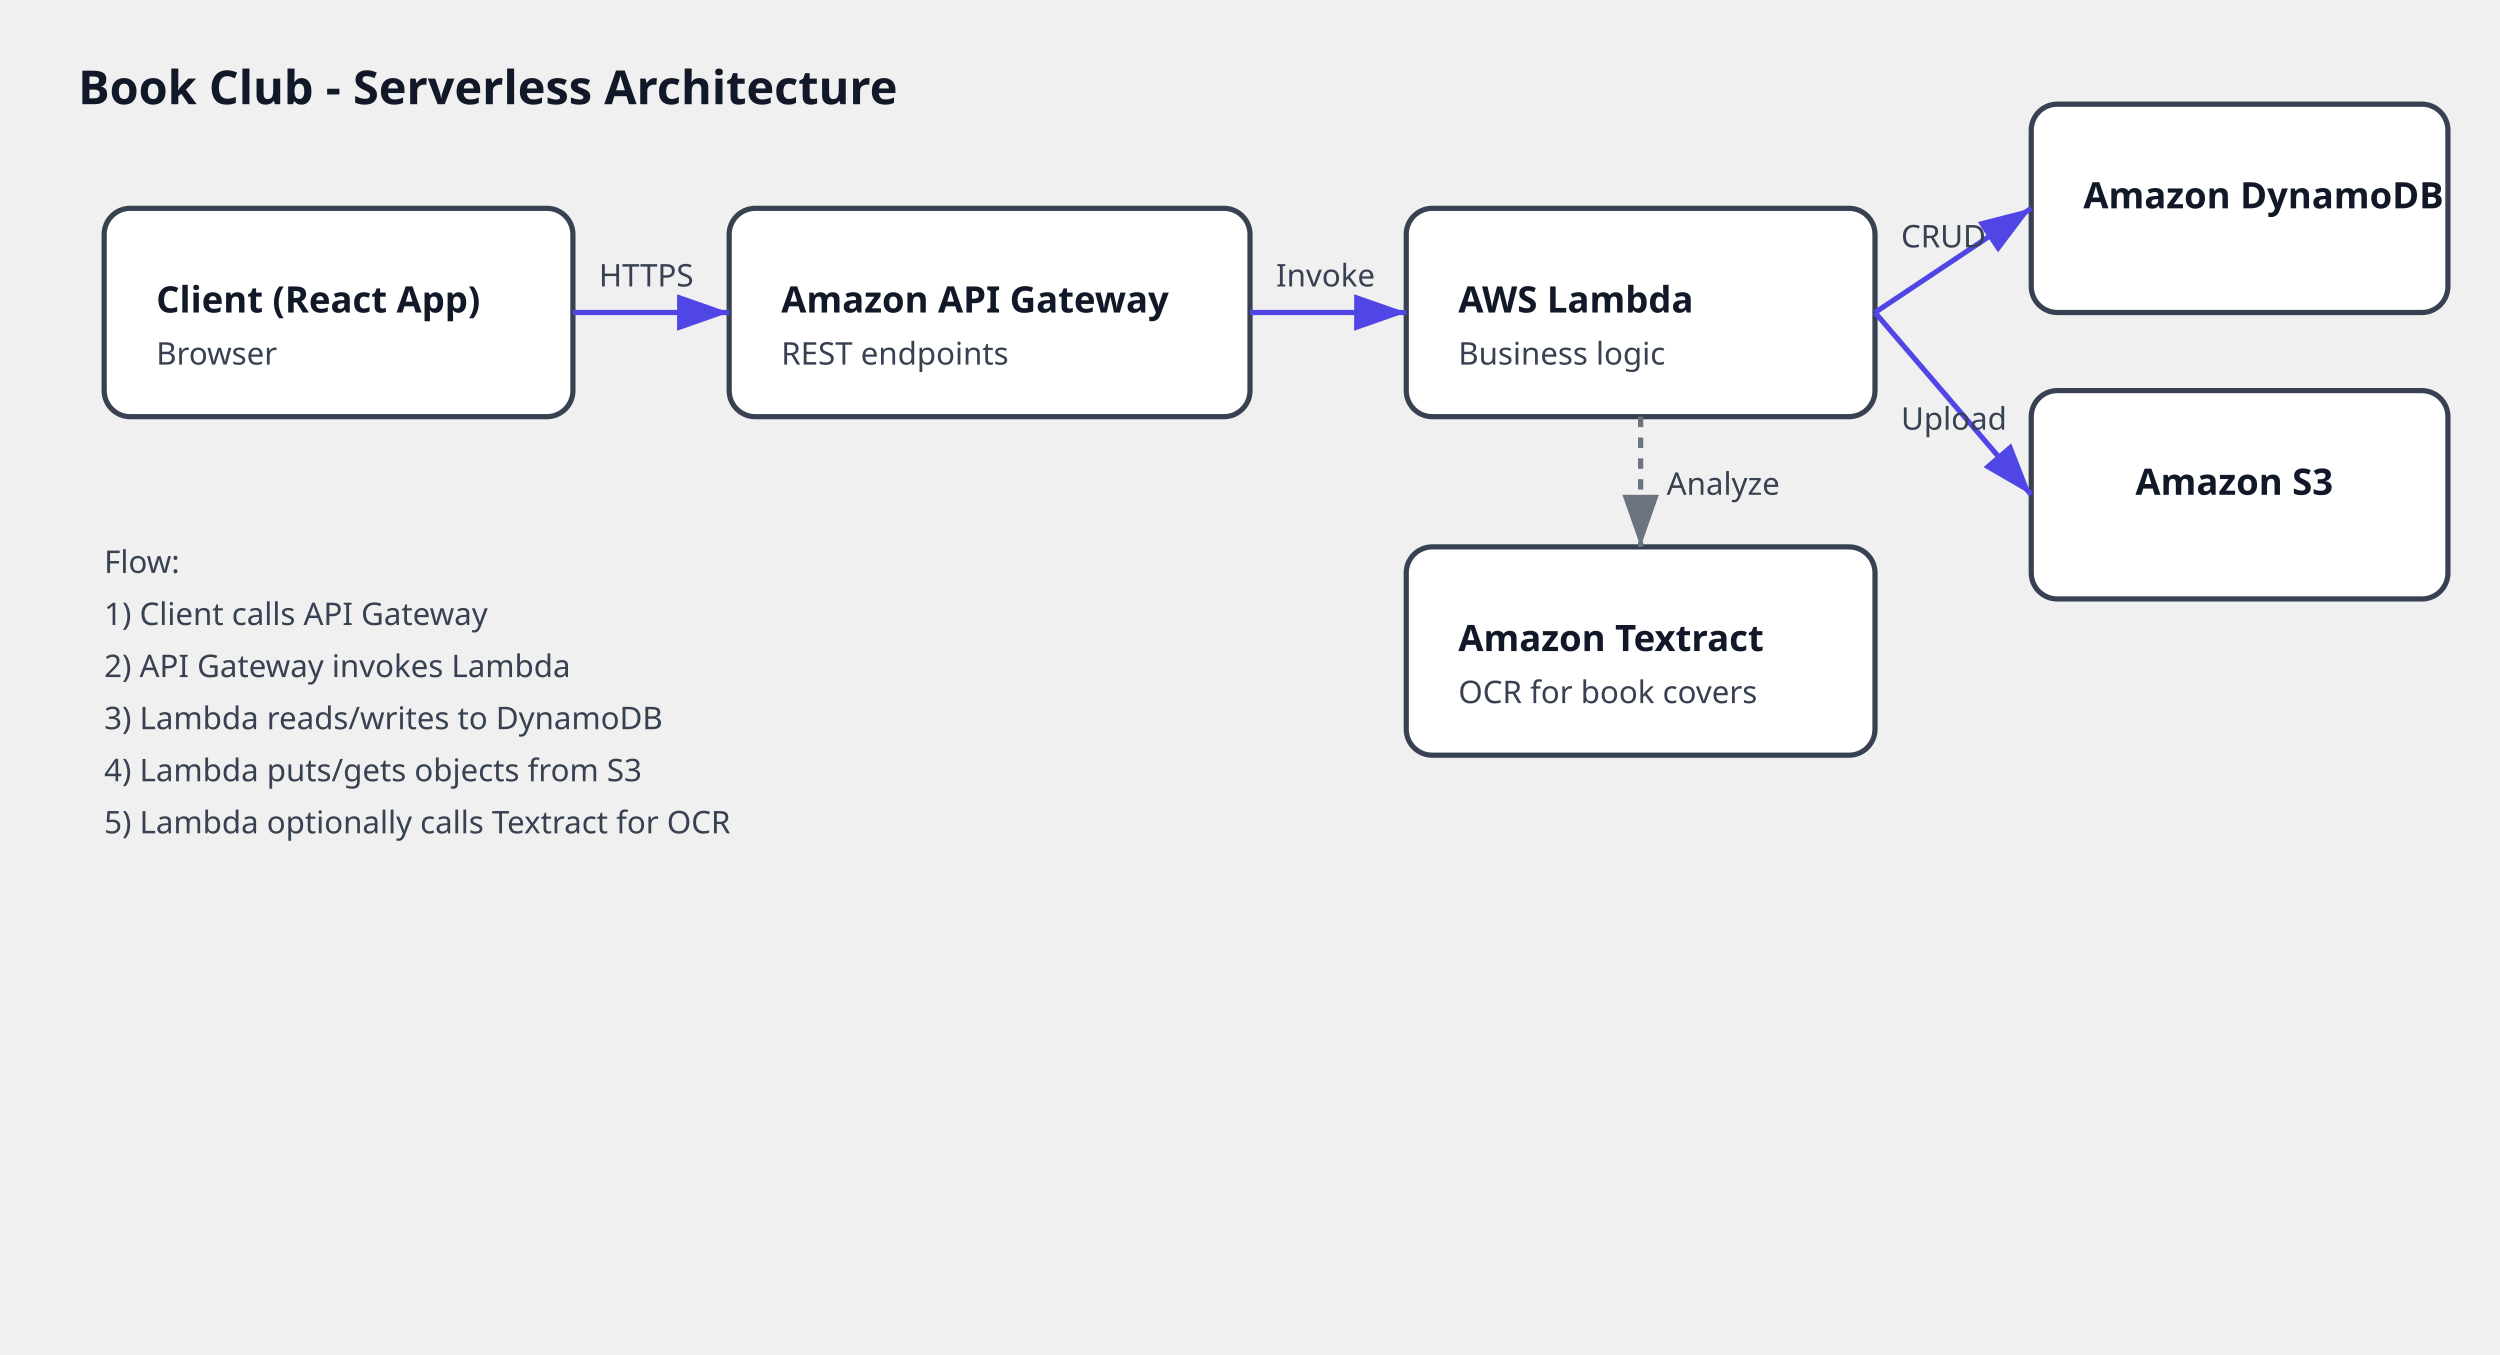
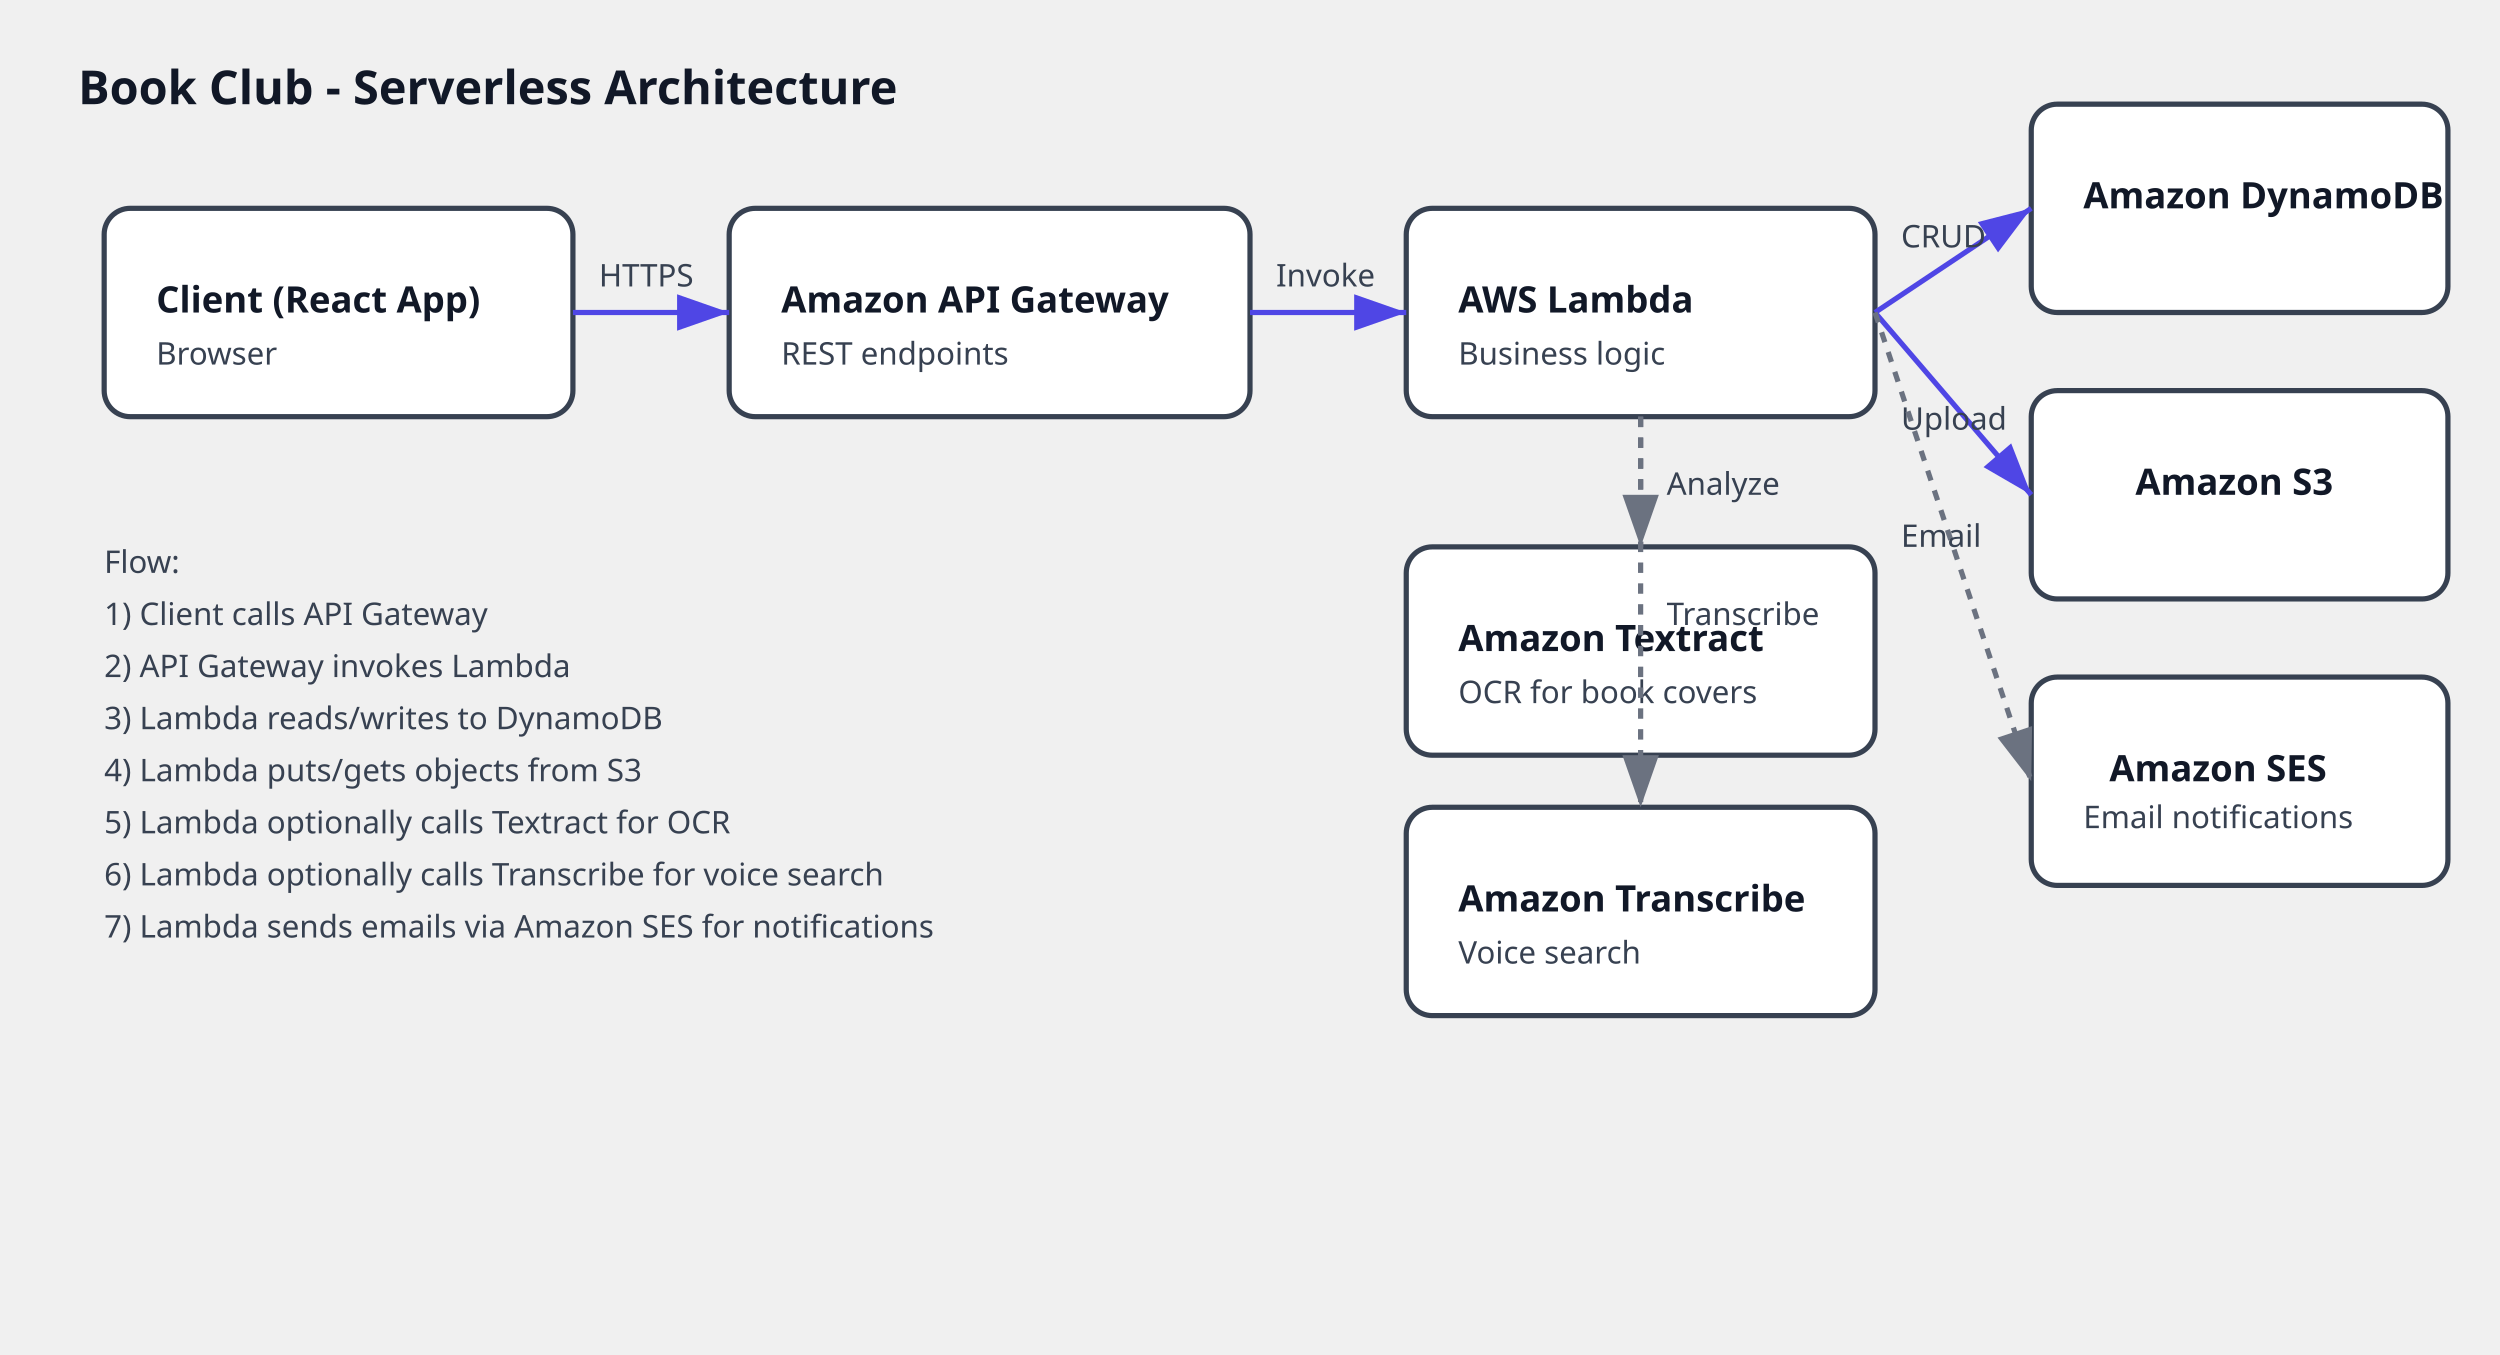
<svg xmlns="http://www.w3.org/2000/svg" width="960" height="520" viewBox="0 0 960 520" fill="none">
  <defs>
    <style>
      .title{font: 700 18px sans-serif; fill:#111827}
      .label{font: 600 14px sans-serif; fill:#111827}
      .small{font: 500 12px sans-serif; fill:#374151}
      .box{fill:#ffffff; stroke:#374151; stroke-width:2; rx:10; ry:10}
      .arrow{stroke:#4F46E5; stroke-width:2; marker-end:url(#arrowhead)}
      .arrowGray{stroke:#6B7280; stroke-dasharray:4 4; stroke-width:2; marker-end:url(#arrowheadGray)}
    </style>
    <marker id="arrowhead" markerWidth="10" markerHeight="7" refX="10" refY="3.5" orient="auto">
      <polygon points="0 0, 10 3.5, 0 7" fill="#4F46E5" />
    </marker>
    <marker id="arrowheadGray" markerWidth="10" markerHeight="7" refX="10" refY="3.5" orient="auto">
      <polygon points="0 0, 10 3.5, 0 7" fill="#6B7280" />
    </marker>
  </defs>
  <text x="30" y="40" class="title">Book Club - Serverless Architecture</text>
  <rect x="40" y="80" width="180" height="80" class="box" />
  <text x="60" y="120" class="label">Client (React App)</text>
  <text x="60" y="140" class="small">Browser</text>
  <rect x="280" y="80" width="200" height="80" class="box" />
  <text x="300" y="120" class="label">Amazon API Gateway</text>
  <text x="300" y="140" class="small">REST endpoints</text>
  <rect x="540" y="80" width="180" height="80" class="box" />
  <text x="560" y="120" class="label">AWS Lambda</text>
  <text x="560" y="140" class="small">Business logic</text>
  <rect x="780" y="40" width="160" height="80" class="box" />
  <text x="800" y="80" class="label">Amazon DynamoDB</text>
  <rect x="780" y="150" width="160" height="80" class="box" />
  <text x="820" y="190" class="label">Amazon S3</text>
  <rect x="540" y="210" width="180" height="80" class="box" />
  <text x="560" y="250" class="label">Amazon Textract</text>
  <text x="560" y="270" class="small">OCR for book covers</text>
+   <rect x="540" y="310" width="180" height="80" class="box" />
+   <text x="560" y="350" class="label">Amazon Transcribe</text>
+   <text x="560" y="370" class="small">Voice search</text>
+   <rect x="780" y="260" width="160" height="80" class="box" />
+   <text x="810" y="300" class="label">Amazon SES</text>
+   <text x="800" y="318" class="small">Email notifications</text>
  <line x1="220" y1="120" x2="280" y2="120" class="arrow" />
  <text x="230" y="110" class="small">HTTPS</text>
  <line x1="480" y1="120" x2="540" y2="120" class="arrow" />
  <text x="490" y="110" class="small">Invoke</text>
  <line x1="720" y1="120" x2="780" y2="80" class="arrow" />
  <text x="730" y="95" class="small">CRUD</text>
  <line x1="720" y1="120" x2="780" y2="190" class="arrow" />
  <text x="730" y="165" class="small">Upload</text>
  <line x1="630" y1="160" x2="630" y2="210" class="arrowGray" />
  <text x="640" y="190" class="small">Analyze</text>
+   <line x1="630" y1="160" x2="630" y2="310" class="arrowGray" />
+   <text x="640" y="240" class="small">Transcribe</text>
+   <line x1="720" y1="120" x2="780" y2="300" class="arrowGray" />
+   <text x="730" y="210" class="small">Email</text>
  <text x="40" y="220" class="small">Flow:</text>
  <text x="40" y="240" class="small">1) Client calls API Gateway</text>
  <text x="40" y="260" class="small">2) API Gateway invokes Lambda</text>
  <text x="40" y="280" class="small">3) Lambda reads/writes to DynamoDB</text>
  <text x="40" y="300" class="small">4) Lambda puts/gets objects from S3</text>
  <text x="40" y="320" class="small">5) Lambda optionally calls Textract for OCR</text>
+   <text x="40" y="340" class="small">6) Lambda optionally calls Transcribe for voice search</text>
+   <text x="40" y="360" class="small">7) Lambda sends emails via Amazon SES for notifications</text>
</svg>
